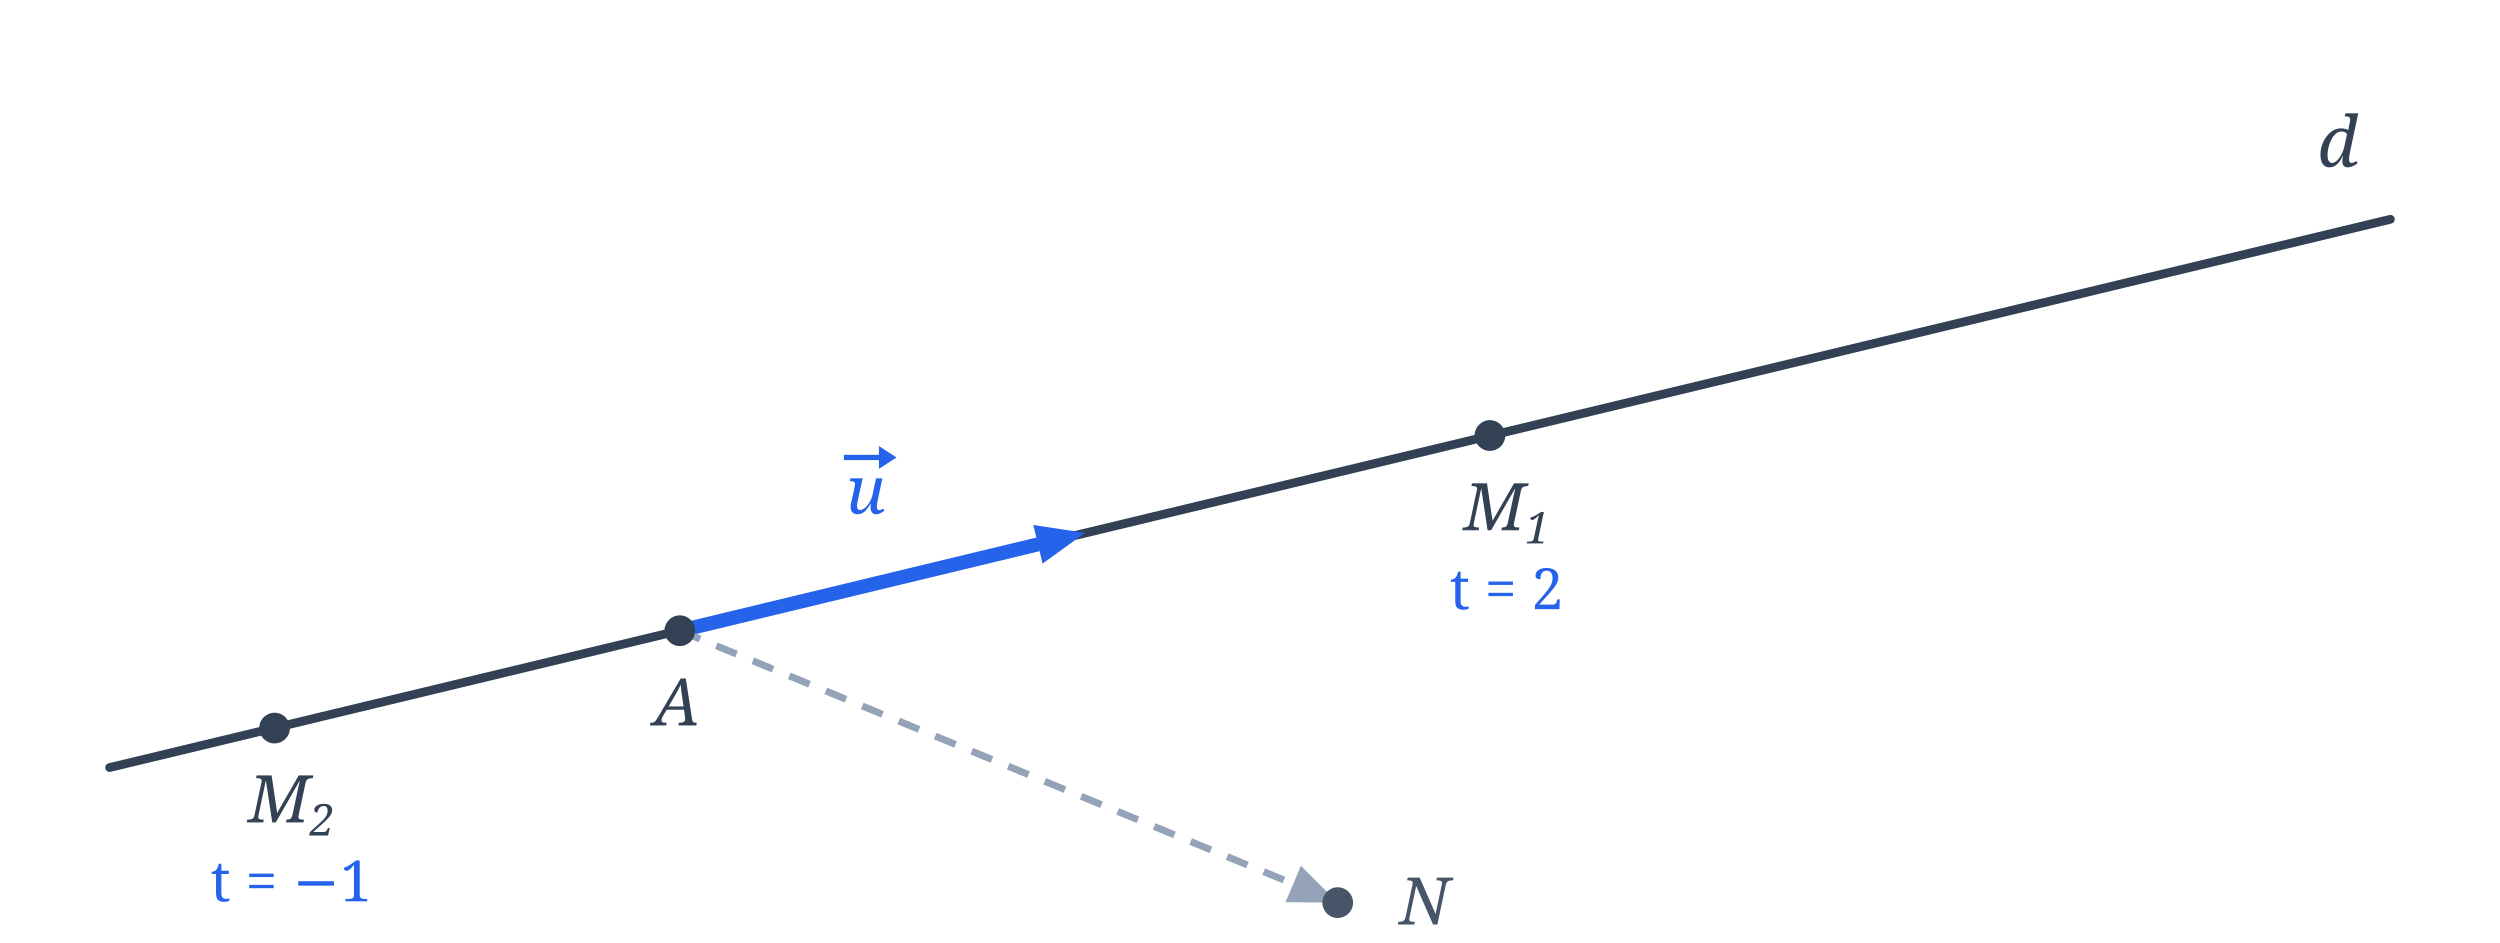
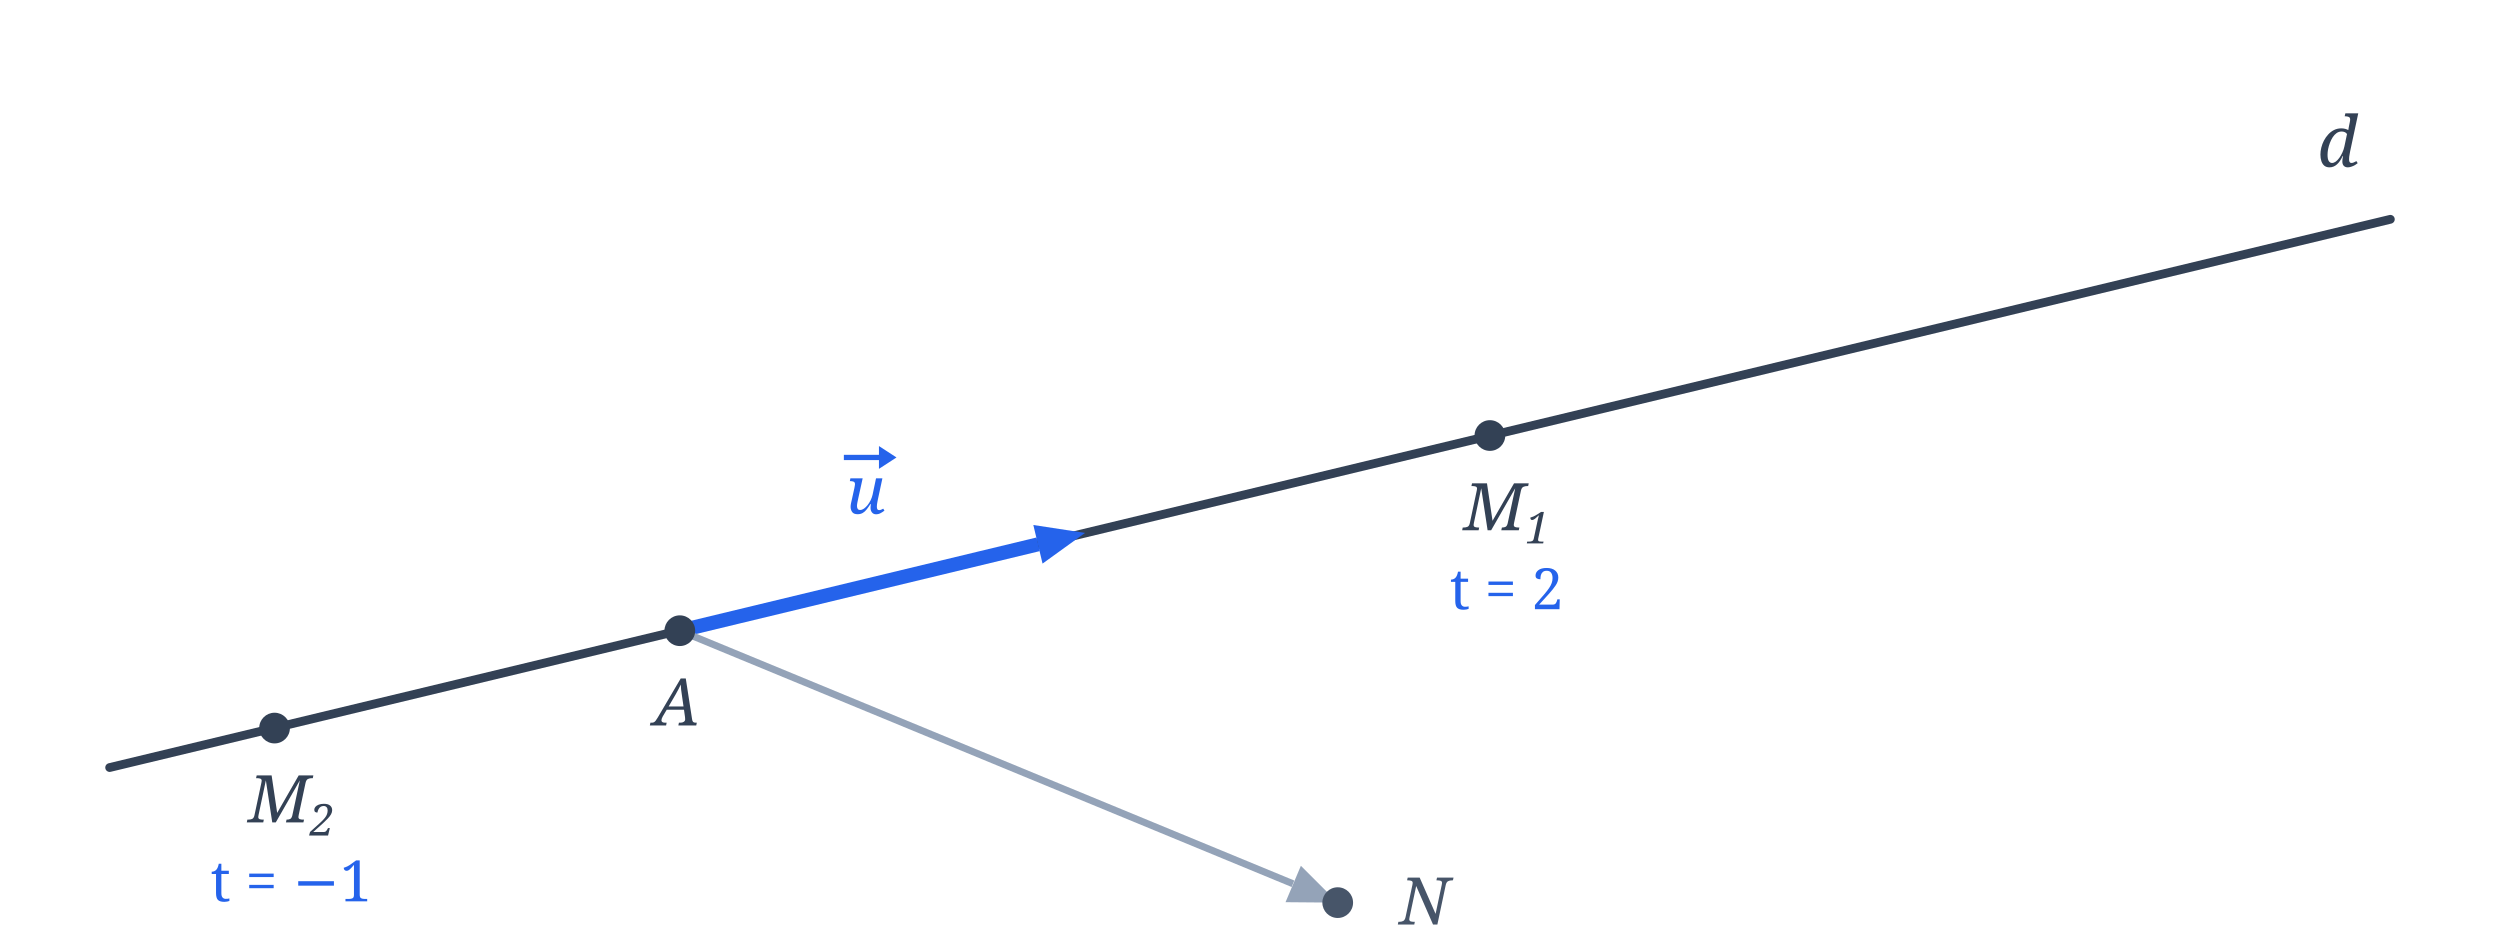
- <svg xmlns="http://www.w3.org/2000/svg" viewBox="0 0 570 215" width="570" height="215" role="img" aria-label="Une droite d. Sur elle, le point A et le vecteur u, flèche bleue qui part de A le long de la droite. Le point M1, tel que AM1 = 2u, est deux longueurs de u plus loin dans le sens de u (marqué t = 2) ; le point M2, tel que AM2 = −u, est une longueur de u en arrière (marqué t = −1). Le point N est hors de la droite : le vecteur AN, en pointillé gris, n'est pas un multiple de u.">
+ <svg xmlns="http://www.w3.org/2000/svg" viewBox="0 0 570 215" width="570" height="215" role="img" aria-label="Une droite d. Sur elle, le point A et le vecteur u, flèche bleue qui part de A le long de la droite. Le point M1, tel que AM1 = 2u, est deux longueurs de u plus loin dans le sens de u (marqué t = 2) ; le point M2, tel que AM2 = −u, est une longueur de u en arrière (marqué t = −1). Le point N est hors de la droite : le vecteur AN, en gris, n'est pas un multiple de u.">
  <line x1="25" y1="175" x2="545" y2="50" stroke="#334155" stroke-width="2" stroke-linecap="round" />
  <line x1="155" y1="143.8" x2="236.7" y2="124.1" stroke="#2563eb" stroke-width="3.2" stroke-linecap="butt" />
  <polygon points="247.4,121.5 237.7,128.5 235.6,119.7" fill="#2563eb" />
-   <line x1="155" y1="143.8" x2="294.8" y2="201.5" stroke="#94a3b8" stroke-width="1.6" stroke-linecap="butt" stroke-dasharray="5 4" />
+   <line x1="155" y1="143.8" x2="294.8" y2="201.5" stroke="#94a3b8" stroke-width="1.6" stroke-linecap="butt" />
  <polygon points="305,205.8 293.1,205.7 296.6,197.4" fill="#94a3b8" />
  <circle cx="155" cy="143.8" r="3.5" fill="#334155" />
  <circle cx="339.7" cy="99.3" r="3.5" fill="#334155" />
  <circle cx="62.6" cy="166" r="3.5" fill="#334155" />
  <circle cx="305" cy="205.8" r="3.5" fill="#475569" />
  <text x="154.3" y="165.4" font-family="Georgia,serif" font-size="15" fill="#334155" text-anchor="middle" font-style="italic">A</text>
  <text x="343.5" y="120.9" font-family="Georgia,serif" font-size="15" fill="#334155" text-anchor="middle" font-style="italic">M<tspan font-size="10" dy="3">1</tspan>
  </text>
  <text x="343.5" y="138.9" font-family="Georgia,serif" font-size="13" fill="#2563eb" text-anchor="middle">t = 2</text>
  <text x="66.4" y="187.5" font-family="Georgia,serif" font-size="15" fill="#334155" text-anchor="middle" font-style="italic">M<tspan font-size="10" dy="3">2</tspan>
  </text>
  <text x="66.4" y="205.5" font-family="Georgia,serif" font-size="13" fill="#2563eb" text-anchor="middle">t = −1</text>
  <text x="319" y="210.8" font-family="Georgia,serif" font-size="15" fill="#475569" text-anchor="start" font-style="italic">N</text>
  <text x="197.4" y="117.1" font-family="Georgia,serif" font-size="15" fill="#2563eb" text-anchor="middle" font-style="italic">u</text>
  <line x1="192.4" y1="104.3" x2="201.4" y2="104.3" stroke="#2563eb" stroke-width="1.2" stroke-linecap="butt" />
  <polygon points="204.4,104.3 200.4,101.7 200.4,106.9" fill="#2563eb" />
  <text x="533" y="38" font-family="Georgia,serif" font-size="16" fill="#334155" text-anchor="middle" font-style="italic">d</text>
</svg>
